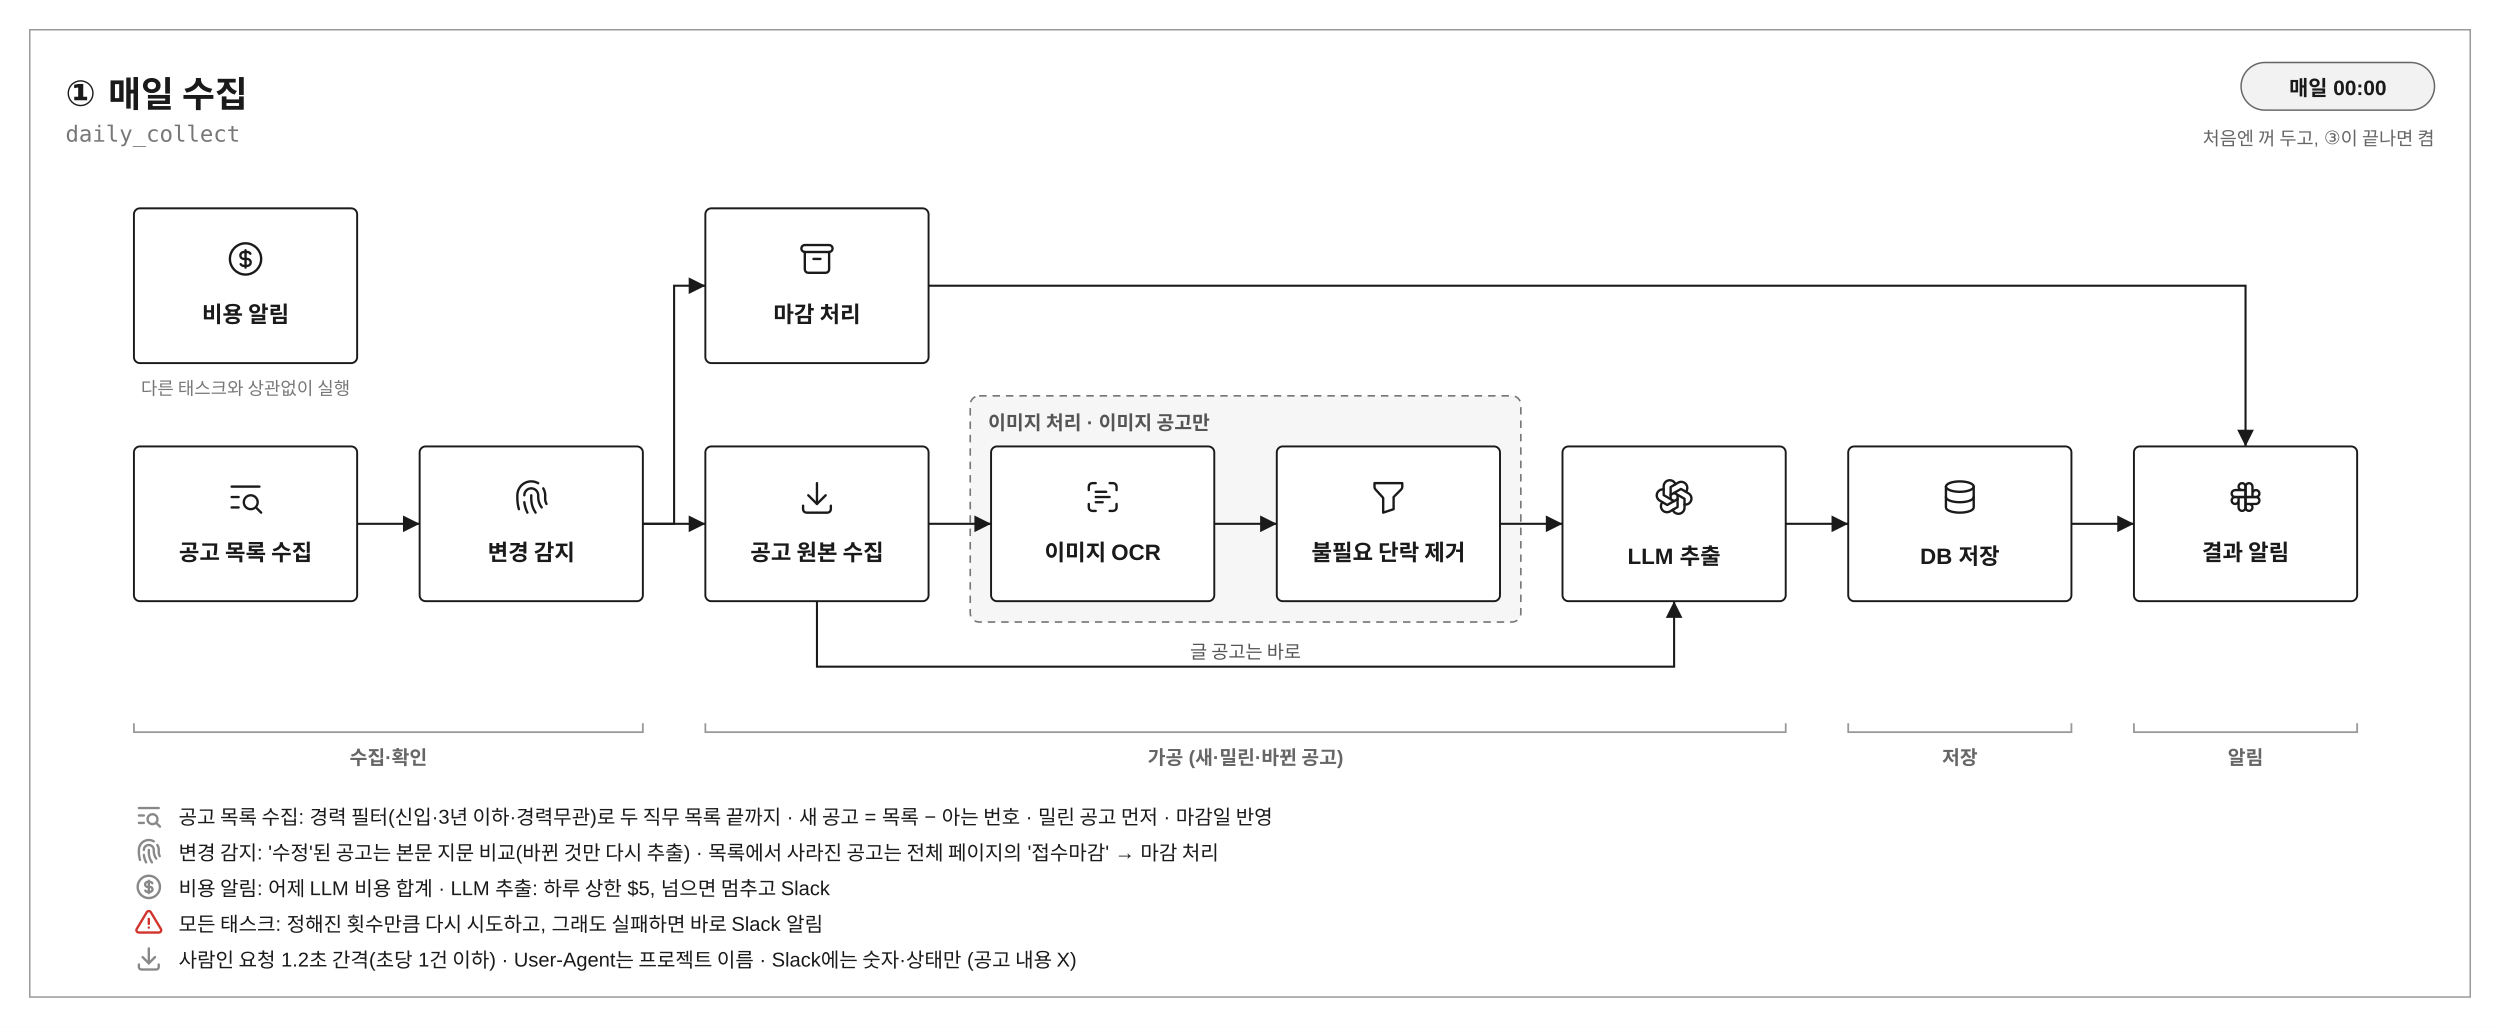
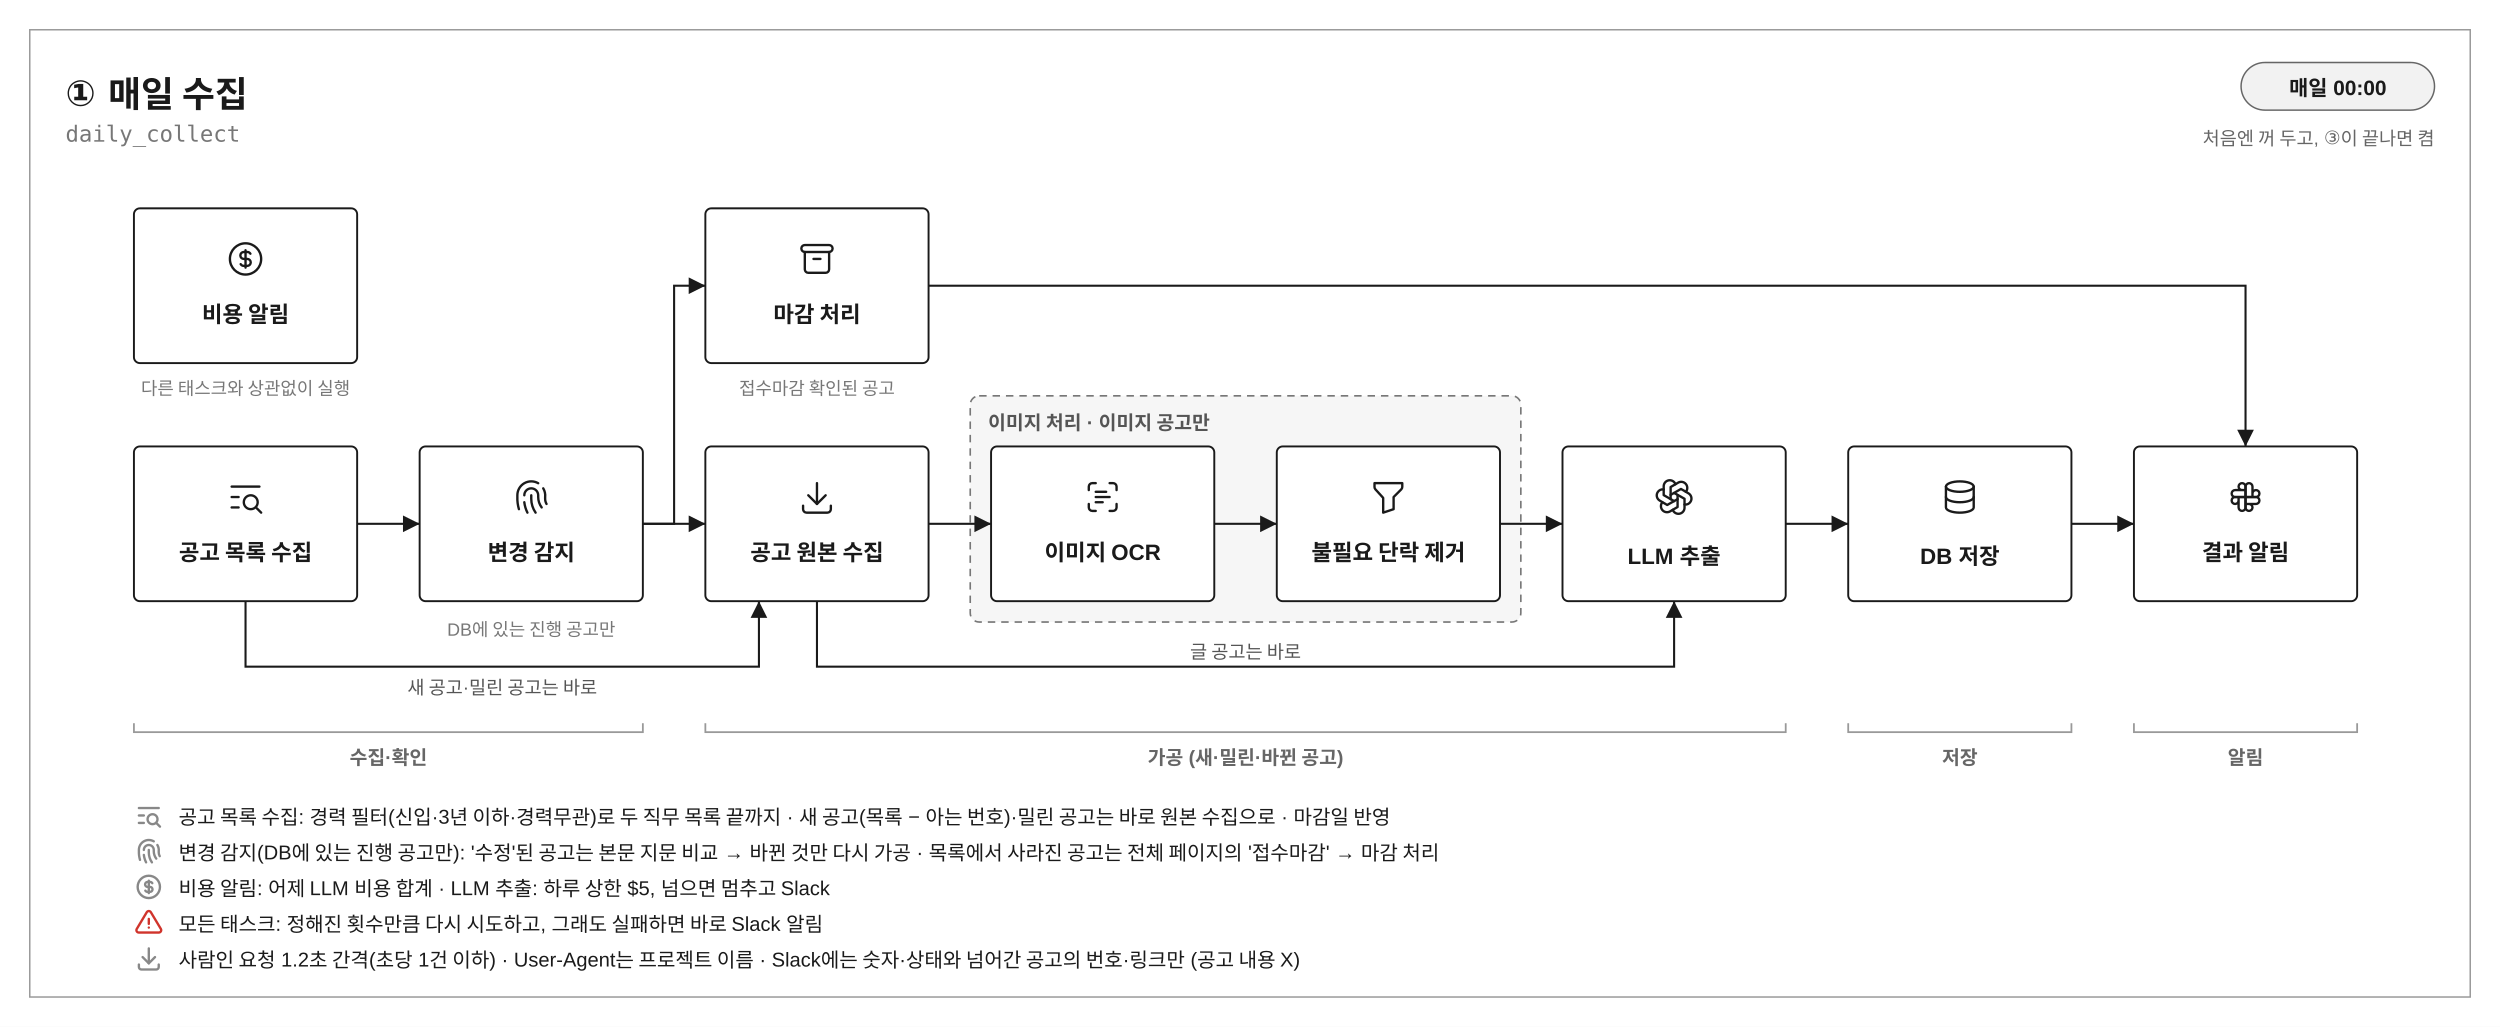
<svg xmlns="http://www.w3.org/2000/svg" width="1680" height="690" viewBox="0 0 1680 690">
  <style>
  text { font-family: "Malgun Gothic", "Apple SD Gothic Neo", Arial, sans-serif; fill: #1a1a1a; dominant-baseline: central; text-anchor: middle; }
  .title { font-size: 24px; font-weight: 700; text-anchor: start; }
  .id { font-family: Consolas, monospace; font-size: 15px; fill: #777; text-anchor: start; }
  .badge { font-size: 14px; font-weight: 700; }
  .bsub { font-size: 12.5px; fill: #666; text-anchor: end; }
  .nt  { font-size: 15px; font-weight: 700; }
  .tid { font-family: Consolas, monospace; font-size: 11.5px; fill: #888; }
  .glab { font-size: 13px; font-weight: 700; fill: #555; text-anchor: start; }
  .elab { font-size: 12.5px; fill: #555; }
  .stage { font-size: 13px; font-weight: 700; fill: #666; }
  .free { font-size: 12px; fill: #777; }
  .note { font-size: 13.5px; text-anchor: start; }
  .ln  { fill: none; stroke: #1a1a1a; stroke-width: 1.4; }
</style>
  <defs>
    <marker id="a" viewBox="0 0 10 10" refX="10" refY="5" markerWidth="8" markerHeight="8" orient="auto">
      <path d="M0,0 L10,5 L0,10 z" fill="#1a1a1a" />
    </marker>
  </defs>
  <rect width="1680" height="690" fill="#fff" />
  <rect x="20" y="20" width="1640" height="650" fill="none" stroke="#999" stroke-width="1" />
  <text class="title" x="44" y="58">① 매일 수집</text>
  <text class="id" x="44" y="90">daily_collect</text>
  <rect x="1506" y="42" width="130" height="32" rx="16" fill="#f2f2f2" stroke="#666" stroke-width="1" />
  <text class="badge" x="1571.0" y="58">매일 00:00</text>
  <text class="bsub" x="1636" y="92">처음엔 꺼 두고, ③이 끝나면 켬</text>
  <rect x="652" y="266" width="370" height="152" rx="6" fill="#f6f6f6" stroke="#777" stroke-width="1.1" stroke-dasharray="5 4" />
  <text class="glab" x="664" y="283">이미지 처리 · 이미지 공고만</text>
  <path class="ln" d="M240,352.0 H282" marker-end="url(#a)" />
  <path class="ln" d="M432,352.0 H453.0 V192.0 H474" marker-end="url(#a)" />
  <path class="ln" d="M432,352.0 H474" marker-end="url(#a)" />
  <path class="ln" d="M624,352.0 H666" marker-end="url(#a)" />
  <path class="ln" d="M816,352.0 H858" marker-end="url(#a)" />
  <path class="ln" d="M1008,352.0 H1050" marker-end="url(#a)" />
  <path class="ln" d="M1200,352.0 H1242" marker-end="url(#a)" />
  <path class="ln" d="M1392,352.0 H1434" marker-end="url(#a)" />
  <path class="ln" d="M624,192.0 H1509.0 V300" marker-end="url(#a)" />
  <path class="ln" d="M549.0,404 V448 H1125.0 V404" marker-end="url(#a)" />
  <text class="elab" x="837.0" y="437">글 공고는 바로</text>
+   <path class="ln" d="M165.0,404 V448 H510 V404" marker-end="url(#a)" />
+   <text class="elab" x="337.5" y="461">새 공고·밀린 공고는 바로</text>
  <rect x="90" y="140" width="150" height="104" rx="4" fill="#fff" stroke="#1a1a1a" stroke-width="1.3" />
  <g transform="translate(151.0,160) scale(1.166667)" fill="none" stroke="#1a1a1a" stroke-width="1.37" stroke-linecap="round" stroke-linejoin="round">
    <path d="M12 12m-9 0a9 9 0 1 0 18 0a9 9 0 1 0 -18 0" />
    <path d="M14.8 9a2 2 0 0 0 -1.8 -1h-2a2 2 0 1 0 0 4h2a2 2 0 1 1 0 4h-2a2 2 0 0 1 -1.8 -1" />
    <path d="M12 7v10" />
  </g>
  <text class="nt" x="165.0" y="210">비용 알림</text>
  <rect x="90" y="300" width="150" height="104" rx="4" fill="#fff" stroke="#1a1a1a" stroke-width="1.3" />
  <g transform="translate(151.0,320) scale(1.166667)" fill="none" stroke="#1a1a1a" stroke-width="1.37" stroke-linecap="round" stroke-linejoin="round">
    <path d="M15 15m-4 0a4 4 0 1 0 8 0a4 4 0 1 0 -8 0" />
    <path d="M18.5 18.5l2.5 2.5" />
    <path d="M4 6h16" />
    <path d="M4 12h4" />
    <path d="M4 18h4" />
  </g>
  <text class="nt" x="165.0" y="370">공고 목록 수집</text>
  <rect x="282" y="300" width="150" height="104" rx="4" fill="#fff" stroke="#1a1a1a" stroke-width="1.3" />
  <g transform="translate(343.0,320) scale(1.166667)" fill="none" stroke="#1a1a1a" stroke-width="1.37" stroke-linecap="round" stroke-linejoin="round">
    <path d="M18.9 7a8 8 0 0 1 1.1 5v1a6 6 0 0 0 .8 3" />
    <path d="M8 11a4 4 0 0 1 8 0v1a10 10 0 0 0 2 6" />
    <path d="M12 11v2a14 14 0 0 0 2.5 8" />
    <path d="M8 15a18 18 0 0 0 1.8 6" />
    <path d="M4.9 19a22 22 0 0 1 -.9 -7v-1a8 8 0 0 1 12 -6.95" />
  </g>
  <text class="nt" x="357.0" y="370">변경 감지</text>
  <rect x="474" y="140" width="150" height="104" rx="4" fill="#fff" stroke="#1a1a1a" stroke-width="1.3" />
  <g transform="translate(535.0,160) scale(1.166667)" fill="none" stroke="#1a1a1a" stroke-width="1.37" stroke-linecap="round" stroke-linejoin="round">
    <path d="M3 4m0 2a2 2 0 0 1 2 -2h14a2 2 0 0 1 2 2v0a2 2 0 0 1 -2 2h-14a2 2 0 0 1 -2 -2z" />
    <path d="M5 8v10a2 2 0 0 0 2 2h10a2 2 0 0 0 2 -2v-10" />
    <path d="M10 12l4 0" />
  </g>
  <text class="nt" x="549.0" y="210">마감 처리</text>
  <rect x="474" y="300" width="150" height="104" rx="4" fill="#fff" stroke="#1a1a1a" stroke-width="1.3" />
  <g transform="translate(535.0,320) scale(1.166667)" fill="none" stroke="#1a1a1a" stroke-width="1.37" stroke-linecap="round" stroke-linejoin="round">
    <path d="M4 17v2a2 2 0 0 0 2 2h12a2 2 0 0 0 2 -2v-2" />
    <path d="M7 11l5 5l5 -5" />
    <path d="M12 4l0 12" />
  </g>
  <text class="nt" x="549.0" y="370">공고 원본 수집</text>
  <rect x="666" y="300" width="150" height="104" rx="4" fill="#fff" stroke="#1a1a1a" stroke-width="1.3" />
  <g transform="translate(727.0,320) scale(1.166667)" fill="none" stroke="#1a1a1a" stroke-width="1.37" stroke-linecap="round" stroke-linejoin="round">
    <path d="M4 8v-2a2 2 0 0 1 2 -2h2" />
    <path d="M4 16v2a2 2 0 0 0 2 2h2" />
    <path d="M16 4h2a2 2 0 0 1 2 2v2" />
    <path d="M16 20h2a2 2 0 0 0 2 -2v-2" />
    <path d="M8 12h8" />
    <path d="M8 9h6" />
    <path d="M8 15h4" />
  </g>
  <text class="nt" x="741.0" y="370">이미지 OCR</text>
  <rect x="858" y="300" width="150" height="104" rx="4" fill="#fff" stroke="#1a1a1a" stroke-width="1.3" />
  <g transform="translate(919.0,320) scale(1.166667)" fill="none" stroke="#1a1a1a" stroke-width="1.37" stroke-linecap="round" stroke-linejoin="round">
    <path d="M4 4h16v2.172a2 2 0 0 1 -.586 1.414l-4.414 4.414v7l-6 2v-8.5l-4.48 -4.928a2 2 0 0 1 -.52 -1.345v-2.227z" />
  </g>
  <text class="nt" x="933.0" y="370">불필요 단락 제거</text>
  <rect x="1050" y="300" width="150" height="104" rx="4" fill="#fff" stroke="#1a1a1a" stroke-width="1.3" />
  <g transform="translate(1111.0,320) scale(1.166667)" fill="none" stroke="#1a1a1a" stroke-width="1.37" stroke-linecap="round" stroke-linejoin="round">
    <path d="M11.217 19.384a3.501 3.501 0 0 0 6.783 -1.217v-5.167l-6 -3.35" />
    <path d="M5.214 15.014a3.501 3.501 0 0 0 4.446 5.266l4.34 -2.534v-6.946" />
    <path d="M6 7.63c-1.391 -.236 -2.787 .395 -3.534 1.689a3.474 3.474 0 0 0 1.271 4.745l4.263 2.514l6 -3.348" />
    <path d="M12.783 4.616a3.501 3.501 0 0 0 -6.783 1.217v5.067l6 3.45" />
    <path d="M18.786 8.986a3.501 3.501 0 0 0 -4.446 -5.266l-4.34 2.534v6.946" />
    <path d="M18 16.302c1.391 .236 2.787 -.395 3.534 -1.689a3.474 3.474 0 0 0 -1.271 -4.745l-4.308 -2.514l-5.955 3.42" />
  </g>
  <text class="nt" x="1125.0" y="370">LLM 추출</text>
  <rect x="1242" y="300" width="150" height="104" rx="4" fill="#fff" stroke="#1a1a1a" stroke-width="1.3" />
  <g transform="translate(1303.0,320) scale(1.166667)" fill="none" stroke="#1a1a1a" stroke-width="1.37" stroke-linecap="round" stroke-linejoin="round">
    <path d="M12 6m-8 0a8 3 0 1 0 16 0a8 3 0 1 0 -16 0" />
    <path d="M4 6v6a8 3 0 0 0 16 0v-6" />
    <path d="M4 12v6a8 3 0 0 0 16 0v-6" />
  </g>
  <text class="nt" x="1317.0" y="370">DB 저장</text>
  <rect x="1434" y="300" width="150" height="104" rx="4" fill="#fff" stroke="#1a1a1a" stroke-width="1.3" />
  <g transform="translate(1495.0,320) scale(1.166667)" fill="none" stroke="#1a1a1a" stroke-width="1.37" stroke-linecap="round" stroke-linejoin="round">
    <path d="M12 12v-6a2 2 0 0 1 4 0v6m0 -2a2 2 0 1 1 2 2h-6" />
    <path d="M12 12h6a2 2 0 0 1 0 4h-6m2 0a2 2 0 1 1 -2 2v-6" />
    <path d="M12 12v6a2 2 0 0 1 -4 0v-6m0 2a2 2 0 1 1 -2 -2h6" />
    <path d="M12 12h-6a2 2 0 0 1 0 -4h6m-2 0a2 2 0 1 1 2 -2v6" />
  </g>
  <text class="nt" x="1509.0" y="370">결과 알림</text>
  <text class="free" x="165.0" y="260">다른 태스크와 상관없이 실행</text>
+   <text class="free" x="357.0" y="420">DB에 있는 진행 공고만</text>
+   <text class="free" x="549.0" y="260">접수마감 확인된 공고</text>
  <path d="M90,486 V492 H432 V486" fill="none" stroke="#999" stroke-width="1.2" />
  <text class="stage" x="261.0" y="508">수집·확인</text>
  <path d="M474,486 V492 H1200 V486" fill="none" stroke="#999" stroke-width="1.2" />
  <text class="stage" x="837.0" y="508">가공 (새·밀린·바뀐 공고)</text>
  <path d="M1242,486 V492 H1392 V486" fill="none" stroke="#999" stroke-width="1.2" />
  <text class="stage" x="1317.0" y="508">저장</text>
  <path d="M1434,486 V492 H1584 V486" fill="none" stroke="#999" stroke-width="1.2" />
  <text class="stage" x="1509.0" y="508">알림</text>
  <g transform="translate(90,538) scale(0.8333333)" fill="none" stroke="#888" stroke-width="1.92" stroke-linecap="round" stroke-linejoin="round">
    <path d="M15 15m-4 0a4 4 0 1 0 8 0a4 4 0 1 0 -8 0" />
    <path d="M18.5 18.5l2.5 2.5" />
    <path d="M4 6h16" />
    <path d="M4 12h4" />
    <path d="M4 18h4" />
  </g>
-   <text class="note" x="120" y="548">공고 목록 수집: 경력 필터(신입·3년 이하·경력무관)로 두 직무 목록 끝까지 · 새 공고 = 목록 − 아는 번호 · 밀린 공고 먼저 · 마감일 반영</text>
+   <text class="note" x="120" y="548">공고 목록 수집: 경력 필터(신입·3년 이하·경력무관)로 두 직무 목록 끝까지 · 새 공고(목록 − 아는 번호)·밀린 공고는 바로 원본 수집으로 · 마감일 반영</text>
  <g transform="translate(90,562) scale(0.8333333)" fill="none" stroke="#888" stroke-width="1.92" stroke-linecap="round" stroke-linejoin="round">
    <path d="M18.9 7a8 8 0 0 1 1.1 5v1a6 6 0 0 0 .8 3" />
    <path d="M8 11a4 4 0 0 1 8 0v1a10 10 0 0 0 2 6" />
    <path d="M12 11v2a14 14 0 0 0 2.5 8" />
    <path d="M8 15a18 18 0 0 0 1.8 6" />
    <path d="M4.9 19a22 22 0 0 1 -.9 -7v-1a8 8 0 0 1 12 -6.95" />
  </g>
-   <text class="note" x="120" y="572">변경 감지: '수정'된 공고는 본문 지문 비교(바뀐 것만 다시 추출) · 목록에서 사라진 공고는 전체 페이지의 '접수마감' → 마감 처리</text>
+   <text class="note" x="120" y="572">변경 감지(DB에 있는 진행 공고만): '수정'된 공고는 본문 지문 비교 → 바뀐 것만 다시 가공 · 목록에서 사라진 공고는 전체 페이지의 '접수마감' → 마감 처리</text>
  <g transform="translate(90,586) scale(0.8333333)" fill="none" stroke="#888" stroke-width="1.92" stroke-linecap="round" stroke-linejoin="round">
    <path d="M12 12m-9 0a9 9 0 1 0 18 0a9 9 0 1 0 -18 0" />
    <path d="M14.8 9a2 2 0 0 0 -1.8 -1h-2a2 2 0 1 0 0 4h2a2 2 0 1 1 0 4h-2a2 2 0 0 1 -1.8 -1" />
    <path d="M12 7v10" />
  </g>
  <text class="note" x="120" y="596">비용 알림: 어제 LLM 비용 합계 · LLM 추출: 하루 상한 $5, 넘으면 멈추고 Slack</text>
  <g transform="translate(90,610) scale(0.8333333)" fill="none" stroke="#d0342c" stroke-width="1.92" stroke-linecap="round" stroke-linejoin="round">
    <path d="M12 9v4" />
    <path d="M10.363 3.591l-8.106 13.534a1.914 1.914 0 0 0 1.636 2.871h16.214a1.914 1.914 0 0 0 1.636 -2.87l-8.106 -13.536a1.914 1.914 0 0 0 -3.274 0z" />
    <path d="M12 16h.01" />
  </g>
  <text class="note" x="120" y="620">모든 태스크: 정해진 횟수만큼 다시 시도하고, 그래도 실패하면 바로 Slack 알림</text>
  <g transform="translate(90,634) scale(0.8333333)" fill="none" stroke="#888" stroke-width="1.92" stroke-linecap="round" stroke-linejoin="round">
    <path d="M4 17v2a2 2 0 0 0 2 2h12a2 2 0 0 0 2 -2v-2" />
    <path d="M7 11l5 5l5 -5" />
    <path d="M12 4l0 12" />
  </g>
-   <text class="note" x="120" y="644">사람인 요청 1.2초 간격(초당 1건 이하) · User-Agent는 프로젝트 이름 · Slack에는 숫자·상태만 (공고 내용 X)</text>
+   <text class="note" x="120" y="644">사람인 요청 1.2초 간격(초당 1건 이하) · User-Agent는 프로젝트 이름 · Slack에는 숫자·상태와 넘어간 공고의 번호·링크만 (공고 내용 X)</text>
</svg>
